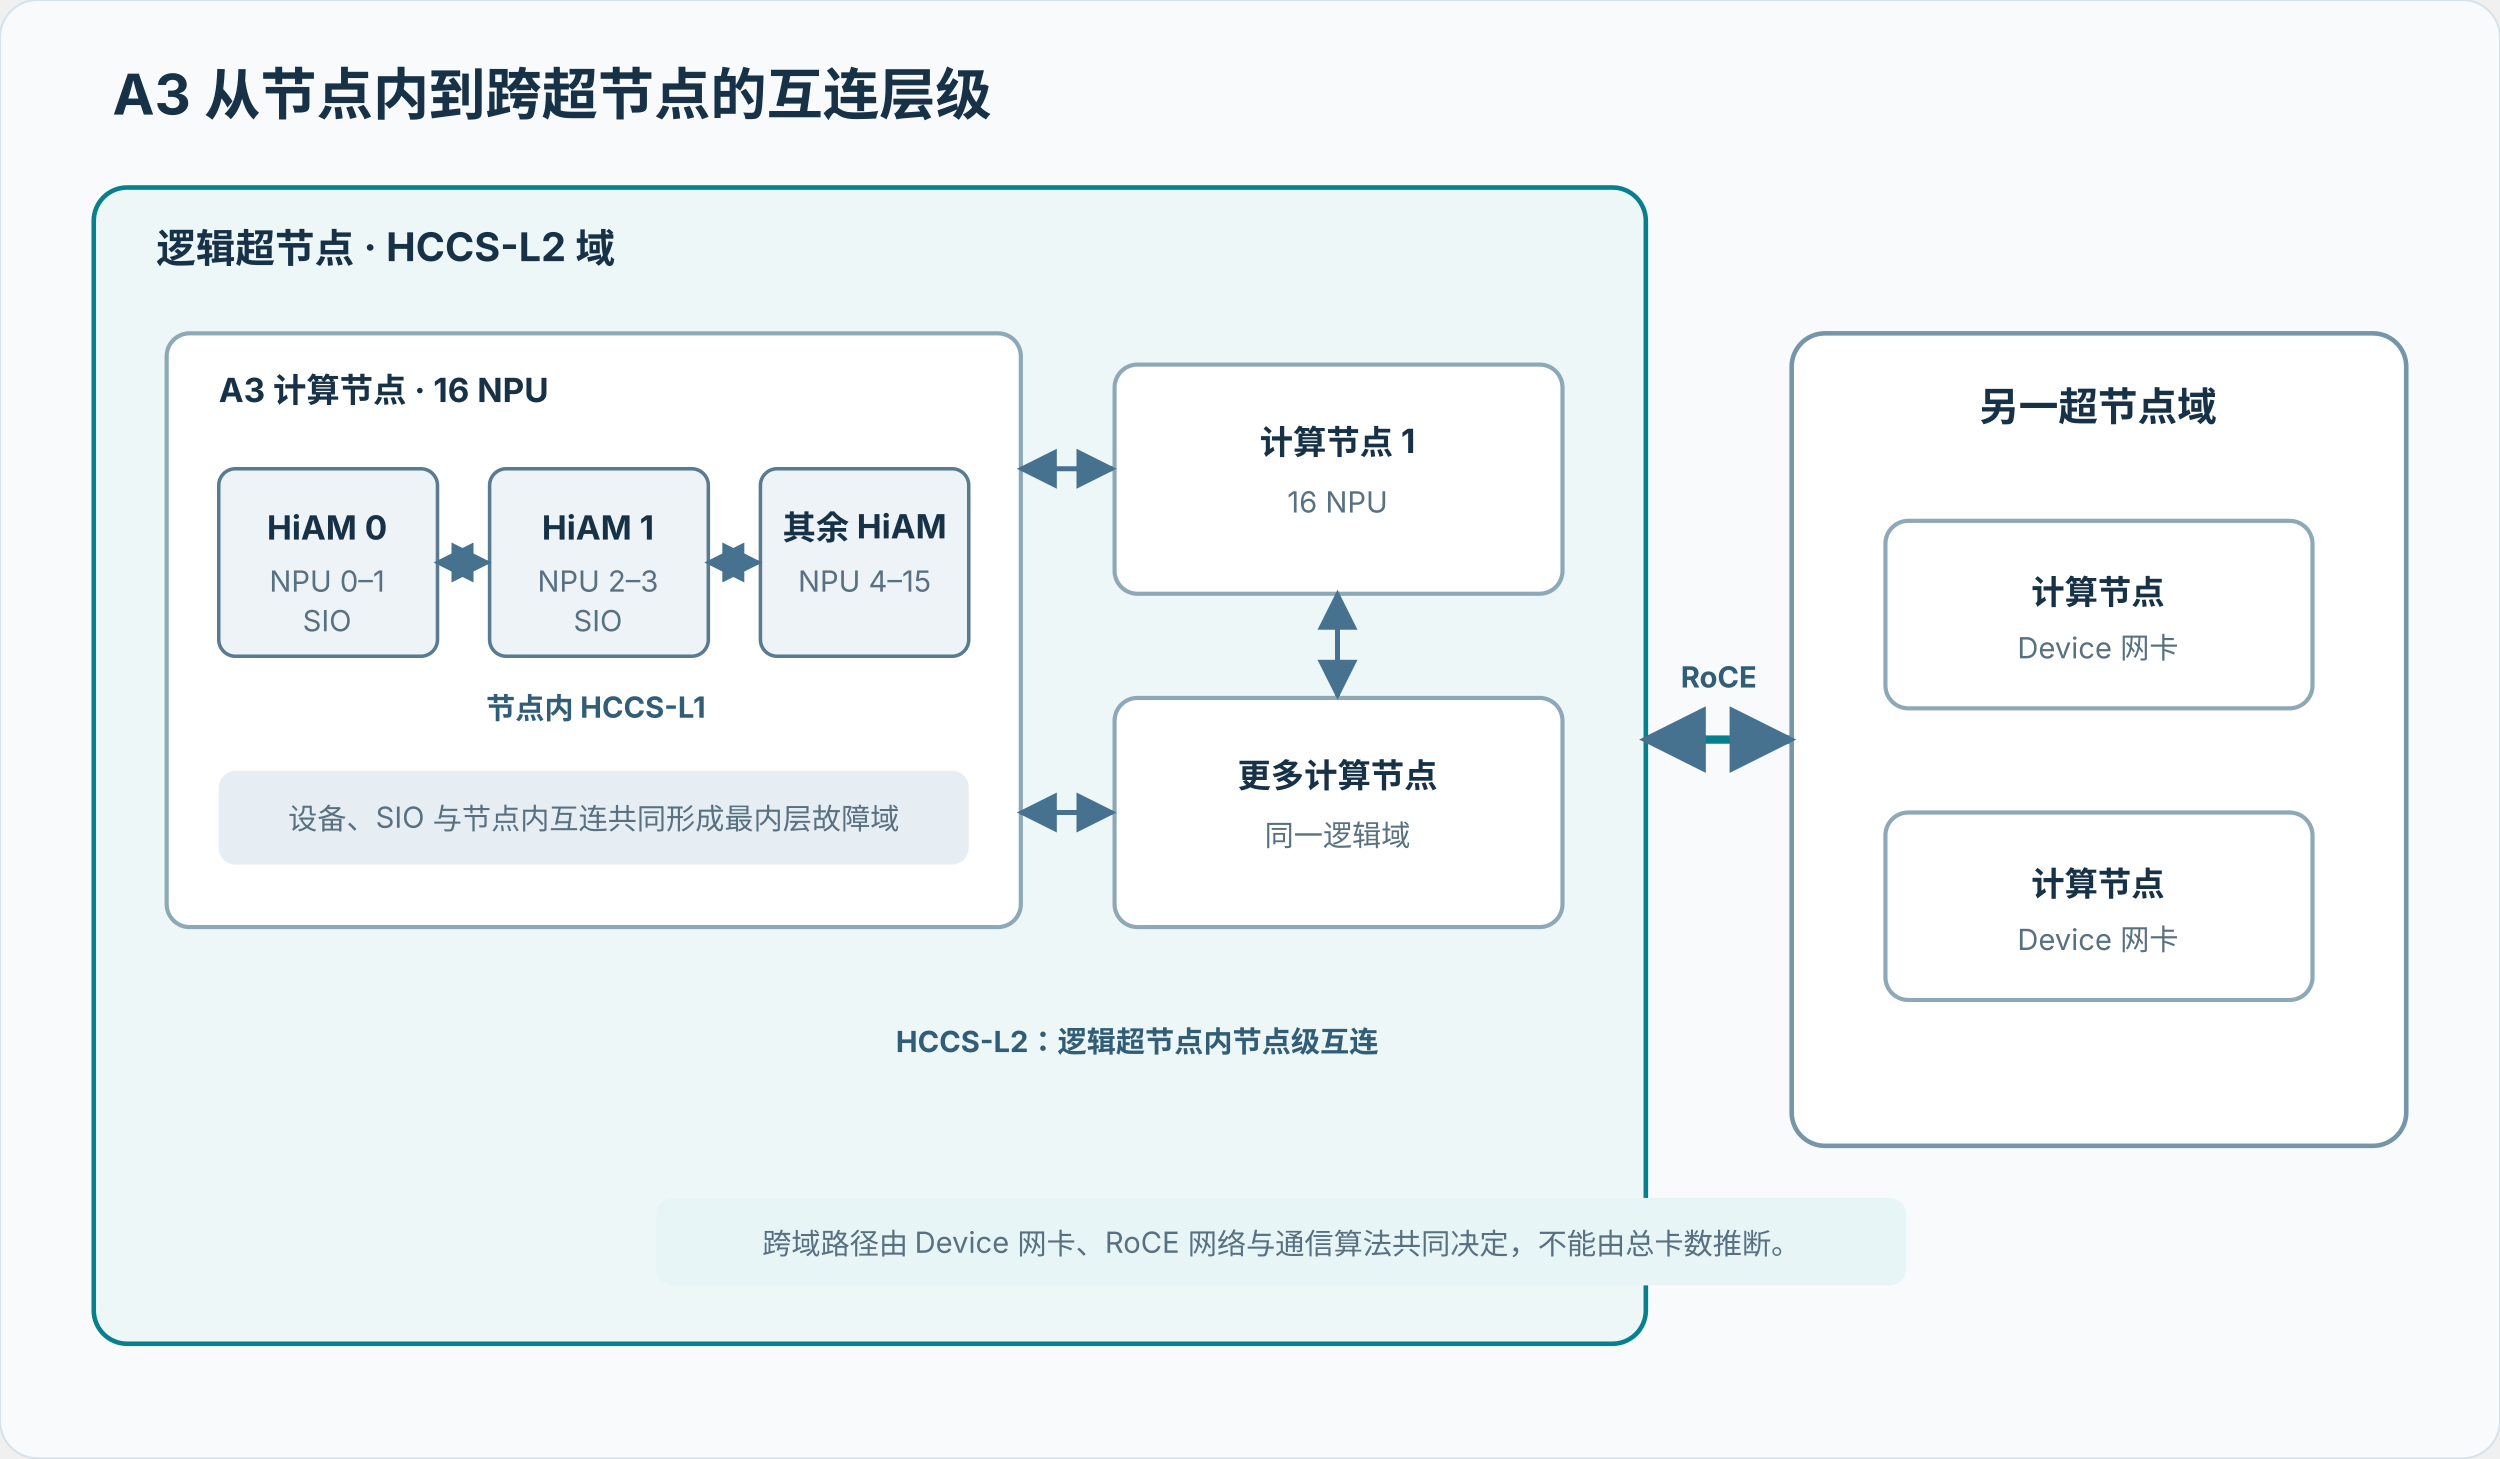
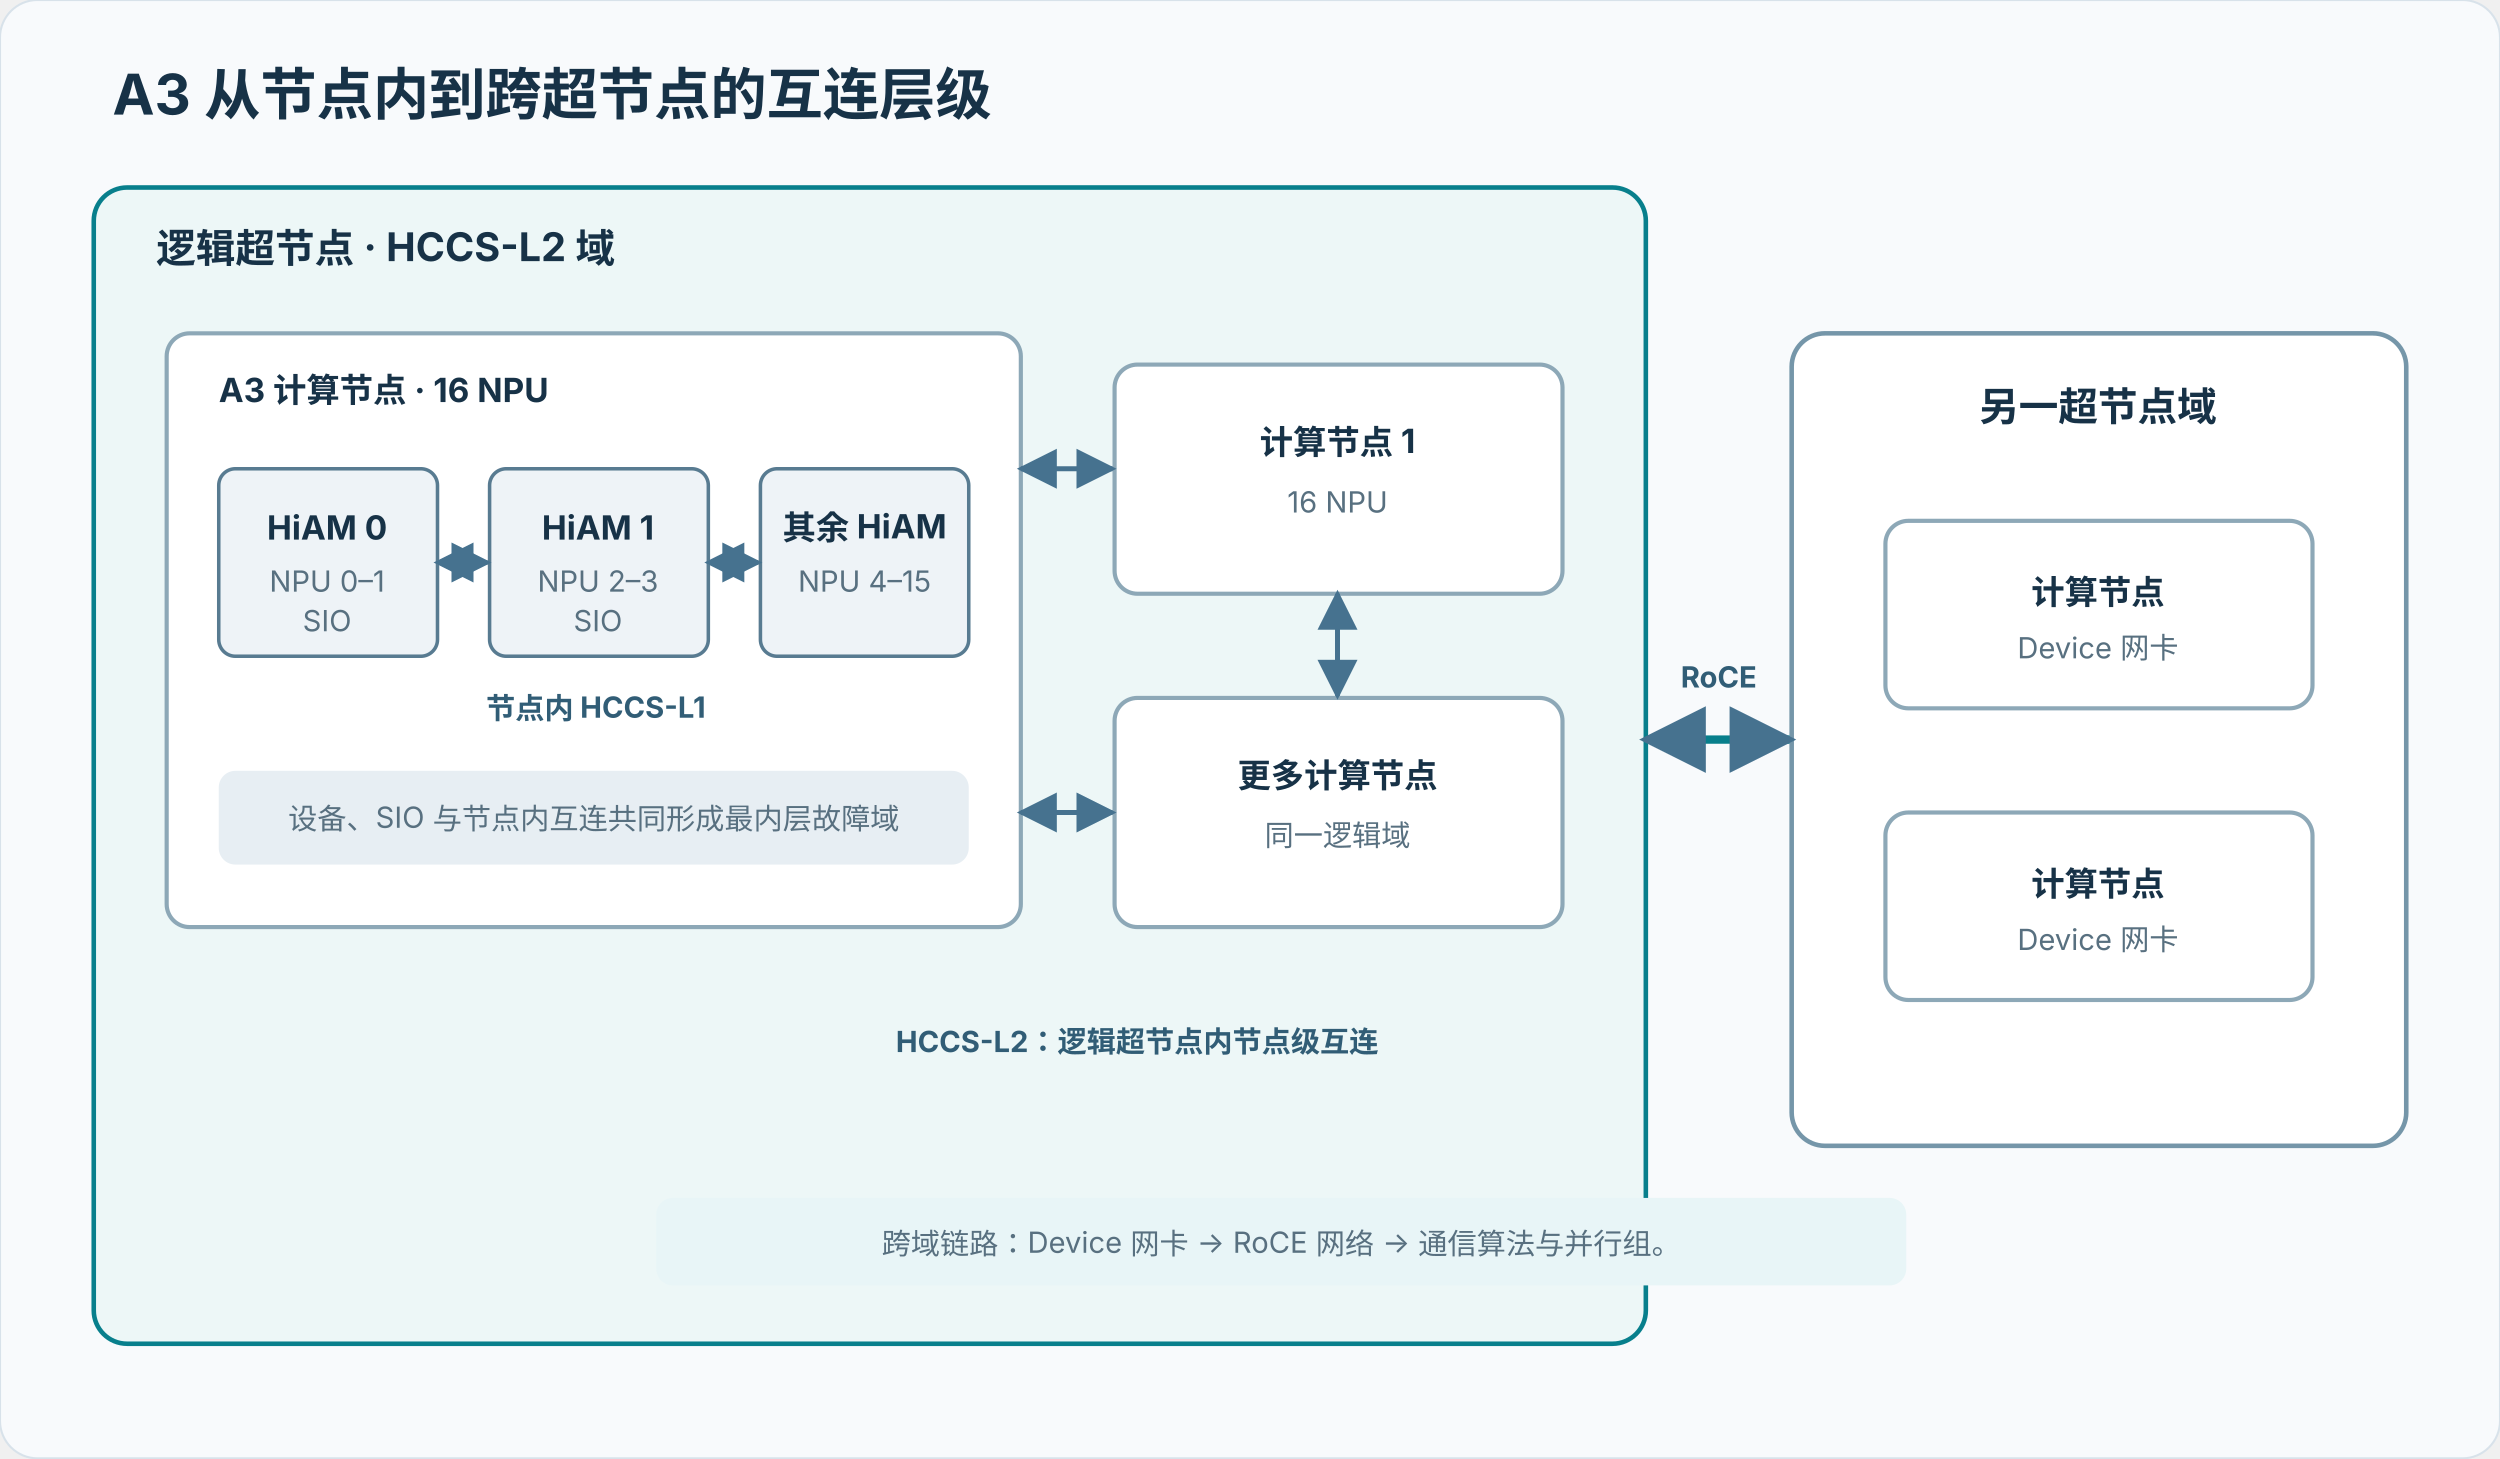
<svg xmlns="http://www.w3.org/2000/svg" viewBox="0 0 1200 700" role="img" aria-labelledby="title desc">
  <defs>
    <marker id="arrow" viewBox="0 0 10 10" refX="9" refY="5" markerWidth="8" markerHeight="8" orient="auto-start-reverse">
      <path d="M0 0 10 5 0 10z" fill="#46728f" />
    </marker>
    <style>
      text { font-family: ui-sans-serif, system-ui, -apple-system, "PingFang SC", "Microsoft YaHei", sans-serif; fill: #173247; }
      .title { font-size: 27px; font-weight: 700; }
      .domain { fill: #fff; stroke: #7596a9; stroke-width: 2.2; rx: 16; }
      .logical { fill: #edf7f7; stroke: #087f8c; }
      .node { fill: #fff; stroke: #8da8b7; stroke-width: 2; rx: 11; }
      .module { fill: #eef3f7; stroke: #587b91; stroke-width: 1.7; rx: 8; }
      .label { font-size: 16px; font-weight: 650; }
      .minor { font-size: 14px; fill: #587080; }
      .group { font-size: 19px; font-weight: 700; }
      .link { fill: none; stroke: #46728f; stroke-width: 2.4; marker-start: url(#arrow); marker-end: url(#arrow); }
      .l1 { stroke: #6c8797; stroke-dasharray: 6 5; }
      .roce { stroke: #087f8c; stroke-width: 4; }
      .linktext { font-size: 14px; font-weight: 650; fill: #315d76; }
    </style>
  </defs>
  <rect width="1200" height="700" rx="18" fill="#f8fafc" stroke="#d8e2ea" />
  <text class="title" x="54" y="55">A3 从节点内到跨超节点的互连层级</text>
  <rect class="domain logical" x="45" y="90" width="745" height="555" />
  <text class="group" x="75" y="126">逻辑超节点 · HCCS-L2 域</text>
  <rect class="node" x="80" y="160" width="410" height="285" />
  <text class="label" x="105" y="193">A3 计算节点 · 16 NPU</text>
  <g transform="translate(105 225)">
    <rect class="module" width="105" height="90" />
    <text class="label" x="52" y="34" text-anchor="middle">HiAM 0</text>
    <text class="minor" x="52" y="59" text-anchor="middle">NPU 0–1</text>
    <text class="minor" x="52" y="78" text-anchor="middle">SIO</text>
  </g>
  <g transform="translate(235 225)">
    <rect class="module" width="105" height="90" />
    <text class="label" x="52" y="34" text-anchor="middle">HiAM 1</text>
    <text class="minor" x="52" y="59" text-anchor="middle">NPU 2–3</text>
    <text class="minor" x="52" y="78" text-anchor="middle">SIO</text>
  </g>
  <g transform="translate(365 225)">
    <rect class="module" width="100" height="90" />
    <text class="label" x="50" y="34" text-anchor="middle">其余 HiAM</text>
    <text class="minor" x="50" y="59" text-anchor="middle">NPU 4–15</text>
  </g>
  <path class="link l1" d="M210 270 H234" />
  <path class="link l1" d="M340 270 H364" />
  <text class="linktext" x="286" y="345" text-anchor="middle">节点内 HCCS-L1</text>
  <rect x="105" y="370" width="360" height="45" rx="8" fill="#e7eef3" />
  <text class="minor" x="285" y="398" text-anchor="middle">设备、SIO 与节点内互连共同形成最内层故障域</text>
  <rect class="node" x="535" y="175" width="215" height="110" />
  <text class="label" x="642" y="218" text-anchor="middle">计算节点 1</text>
  <text class="minor" x="642" y="246" text-anchor="middle">16 NPU</text>
  <rect class="node" x="535" y="335" width="215" height="110" />
  <text class="label" x="642" y="378" text-anchor="middle">更多计算节点</text>
  <text class="minor" x="642" y="406" text-anchor="middle">同一逻辑域</text>
  <path class="link" d="M490 225 H534" />
  <path class="link" d="M490 390 H534" />
  <path class="link" d="M642 285 V334" />
  <text class="linktext" x="430" y="505">HCCS-L2：逻辑超节点内节点级互连</text>
  <rect class="domain" x="860" y="160" width="295" height="390" />
  <text class="group" x="1007" y="202" text-anchor="middle">另一超节点域</text>
  <rect class="node" x="905" y="250" width="205" height="90" />
  <text class="label" x="1007" y="290" text-anchor="middle">计算节点</text>
  <text class="minor" x="1007" y="316" text-anchor="middle">Device 网卡</text>
  <rect class="node" x="905" y="390" width="205" height="90" />
  <text class="label" x="1007" y="430" text-anchor="middle">计算节点</text>
  <text class="minor" x="1007" y="456" text-anchor="middle">Device 网卡</text>
  <path class="link roce" d="M790 355 H859" />
  <text class="linktext" x="825" y="330" text-anchor="middle">RoCE</text>
  <rect x="315" y="575" width="600" height="42" rx="8" fill="#e8f5f7" />
-   <text class="minor" x="615" y="602" text-anchor="middle">跨域路径由 Device 网卡、RoCE 网络与通信算法共同决定，不能由总卡数推断。</text>
+   <text class="minor" x="615" y="602" text-anchor="middle">跨域链路：Device 网卡 → RoCE 网络 → 通信算法与并行组。</text>
</svg>
